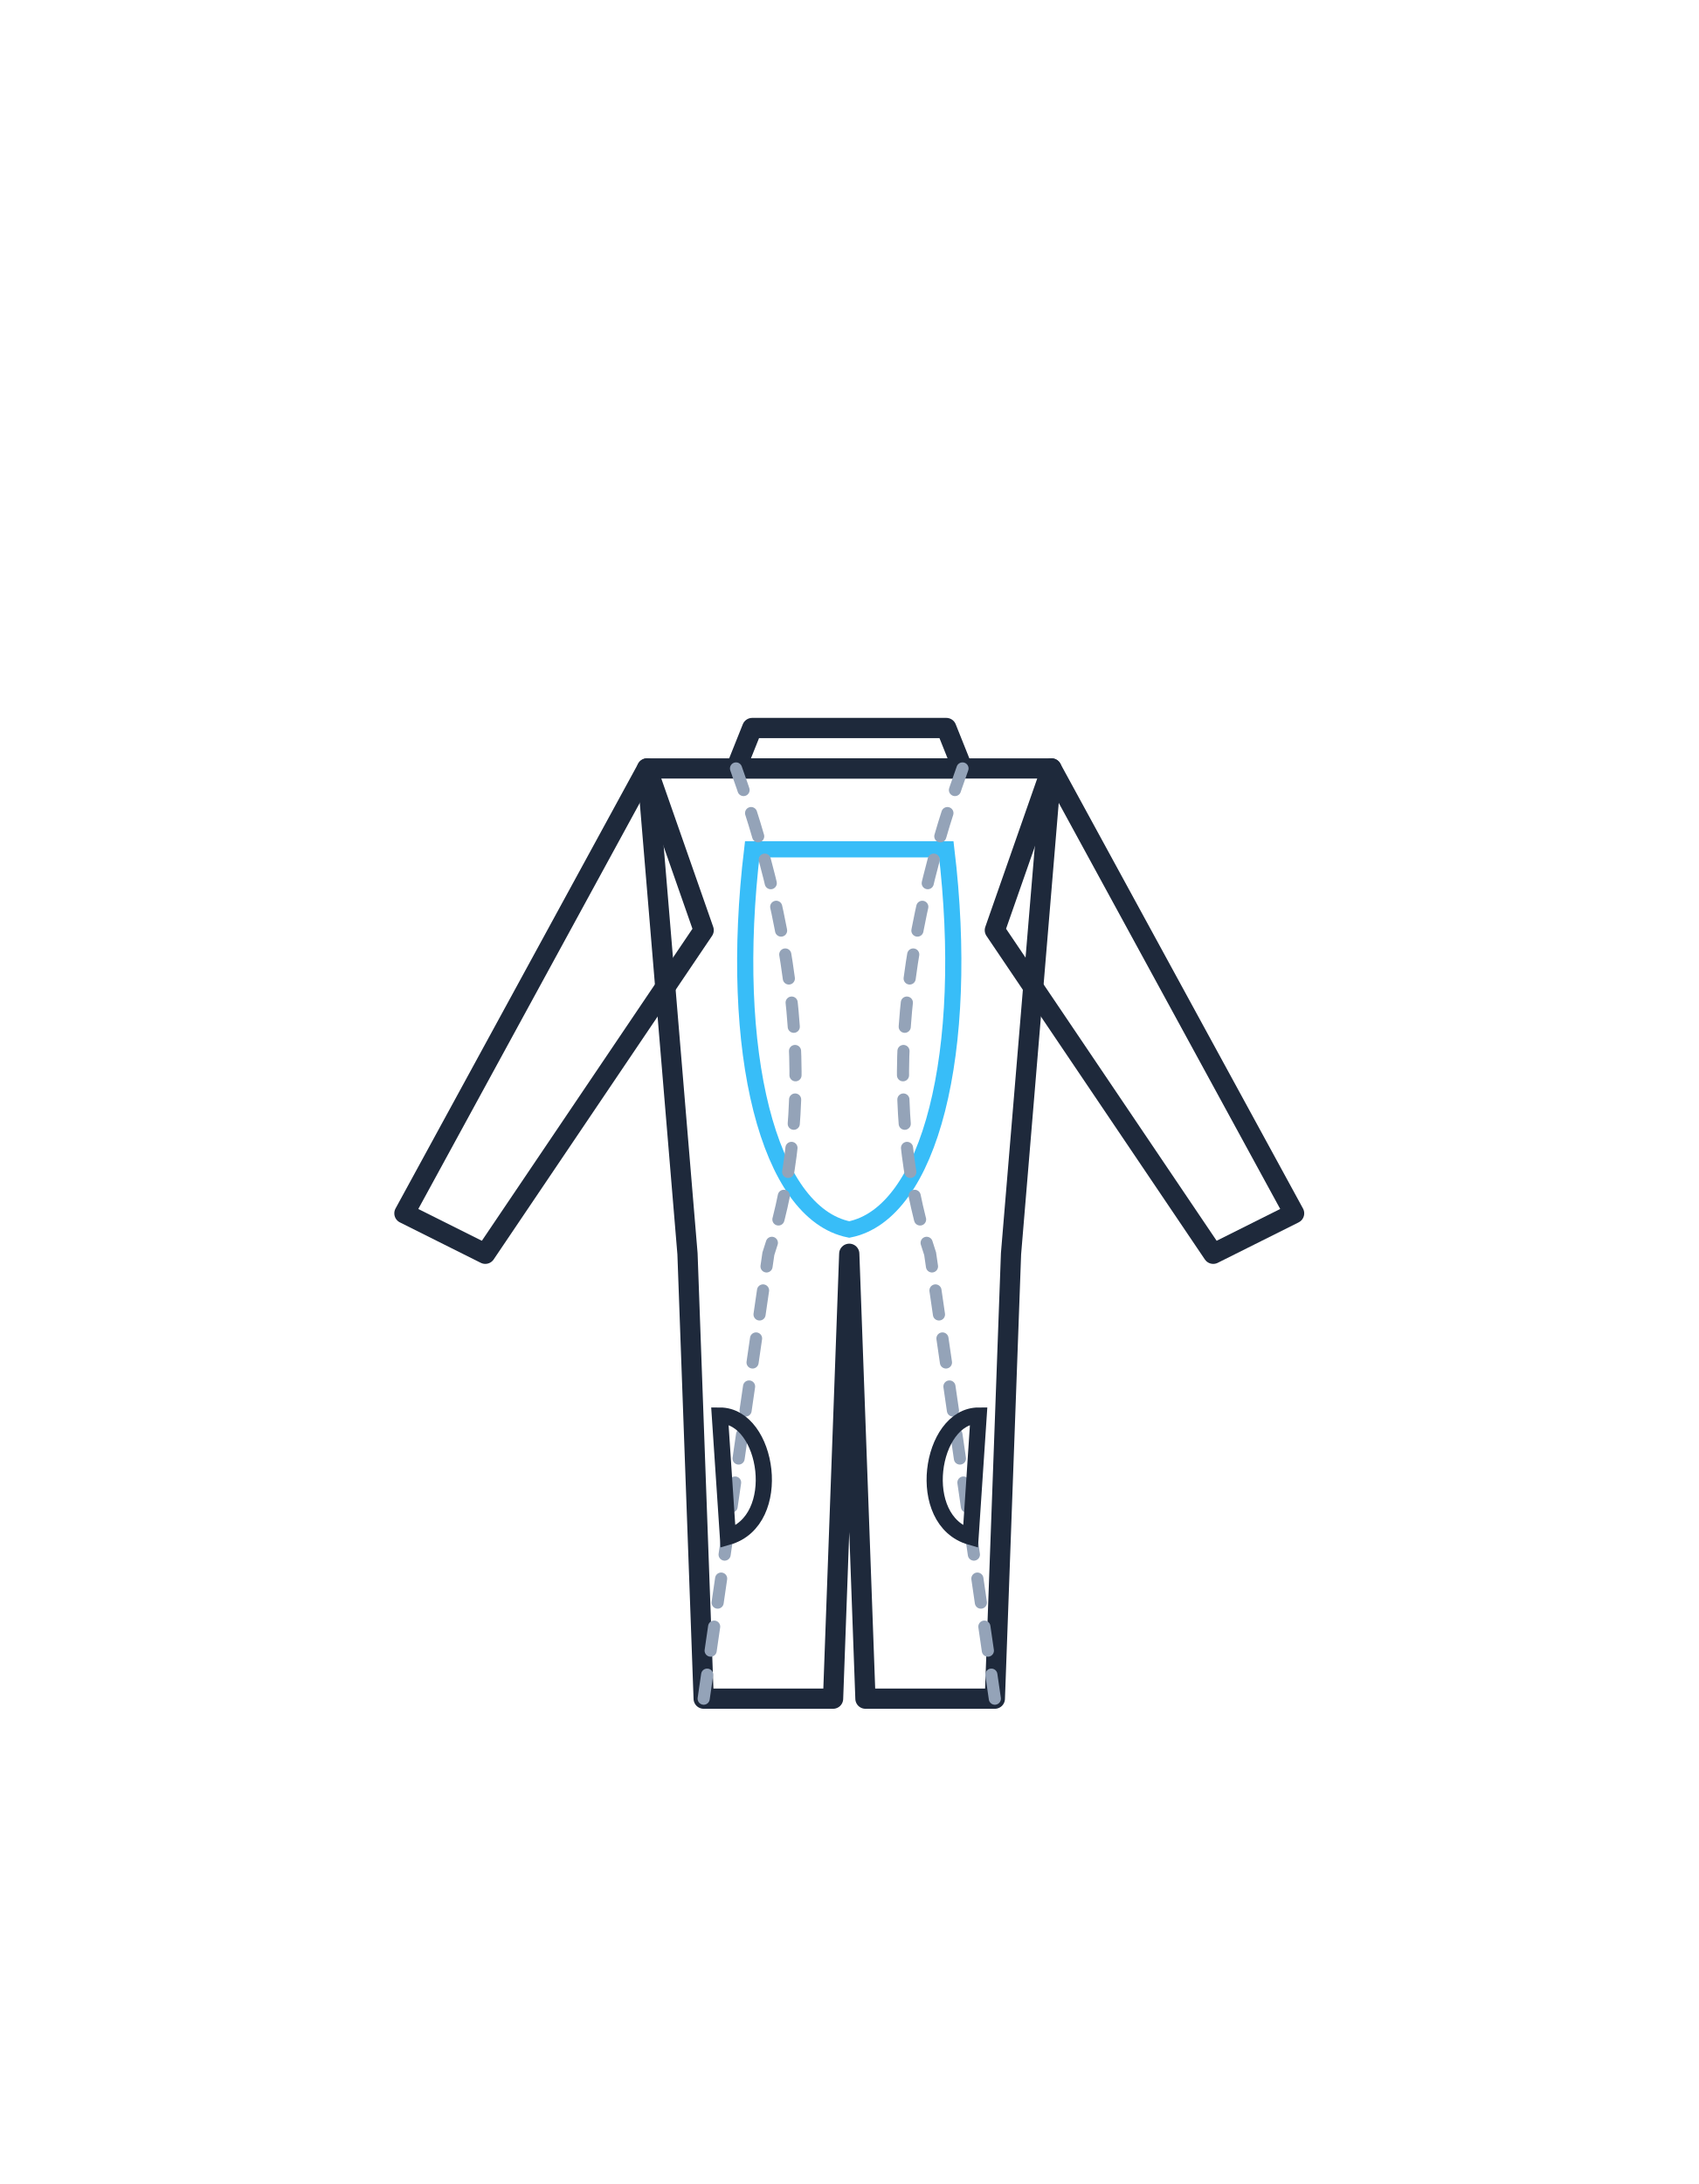
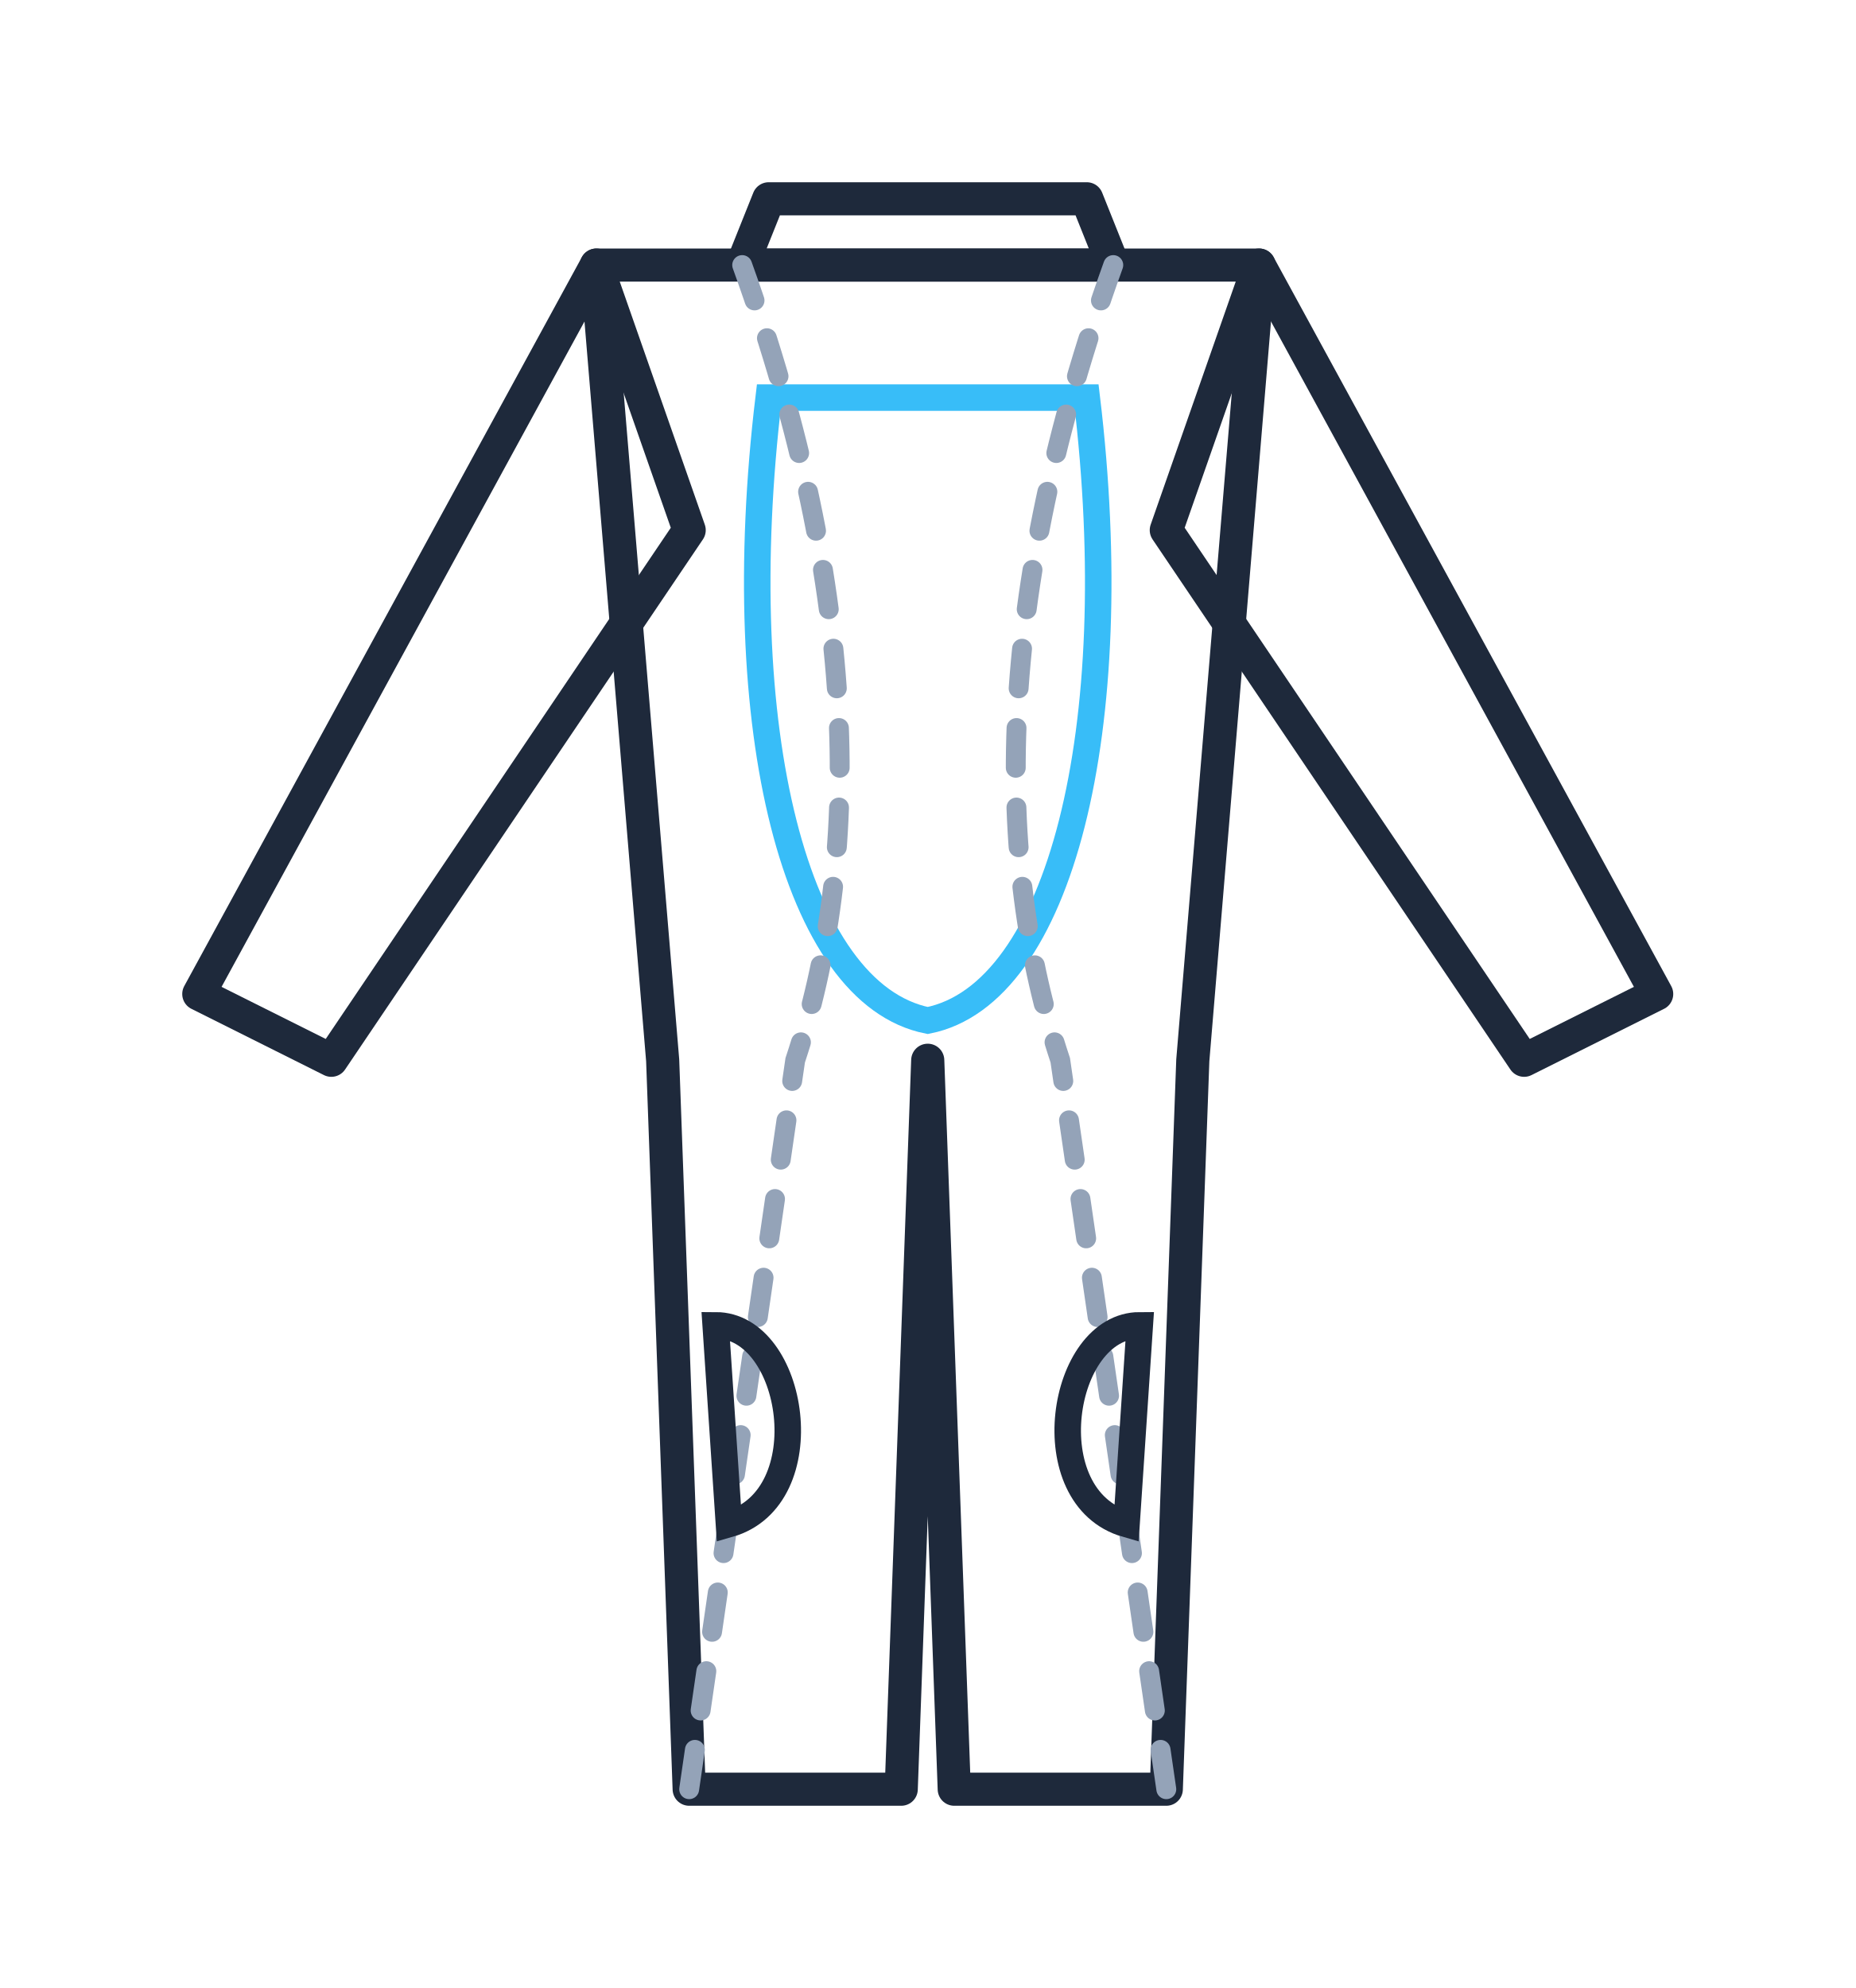
- <svg xmlns="http://www.w3.org/2000/svg" viewBox="0 0 210 270">
+ <svg xmlns="http://www.w3.org/2000/svg" viewBox="35 75 140 150">
  <defs>
    <style>
      .suit-body { fill: none; stroke: #1e293b; stroke-width: 2.5; stroke-linejoin: round; stroke-linecap: round; }
      .suit-accent { fill: none; stroke: #38bdf8; stroke-width: 2; }
      .suit-line { fill: none; stroke: #38bdf8; stroke-width: 2.5; stroke-linecap: round; stroke-linejoin: round; }
      .suit-seam { fill: none; stroke: #94a3b8; stroke-width: 1.5; stroke-dasharray: 3 3; stroke-linecap: round; }
      .skin { fill: none; stroke: #cbd5e1; stroke-width: 2; }
    </style>
  </defs>
  <g transform="translate(0, 20)">
    <g transform="translate(105, 120)">
      <path d="M -25,-45 L -55,10 L -45,15 L -18,-25 Z" class="suit-body" />
      <path d="M 25,-45 L 55,10 L 45,15 L 18,-25 Z" class="suit-body" />
      <path d="M -25,-45 L 25,-45 L 20,15 L 18,70 L 2,70 L 0,15 L -2,70 L -18,70 L -20,15 Z" class="suit-body" />
      <path d="M -14,-45 L -12,-50 L 12,-50 L 14,-45 Z" class="suit-body" />
      <path d="M -12,-35 C -15,-10 -10,10 0,12 C 10,10 15,-10 12,-35 Z" class="suit-accent" />
      <path d="M -18,70 L -10,15 C -5,0 -5,-20 -14,-45" class="suit-seam" />
      <path d="M 18,70 L 10,15 C 5,0 5,-20 14,-45" class="suit-seam" />
      <path d="M -16,35 C -10,35 -8,48 -15,50 Z" fill="none" stroke="#1e293b" stroke-width="2" />
      <path d="M 16,35 C 10,35 8,48 15,50 Z" fill="none" stroke="#1e293b" stroke-width="2" />
    </g>
  </g>
</svg>
